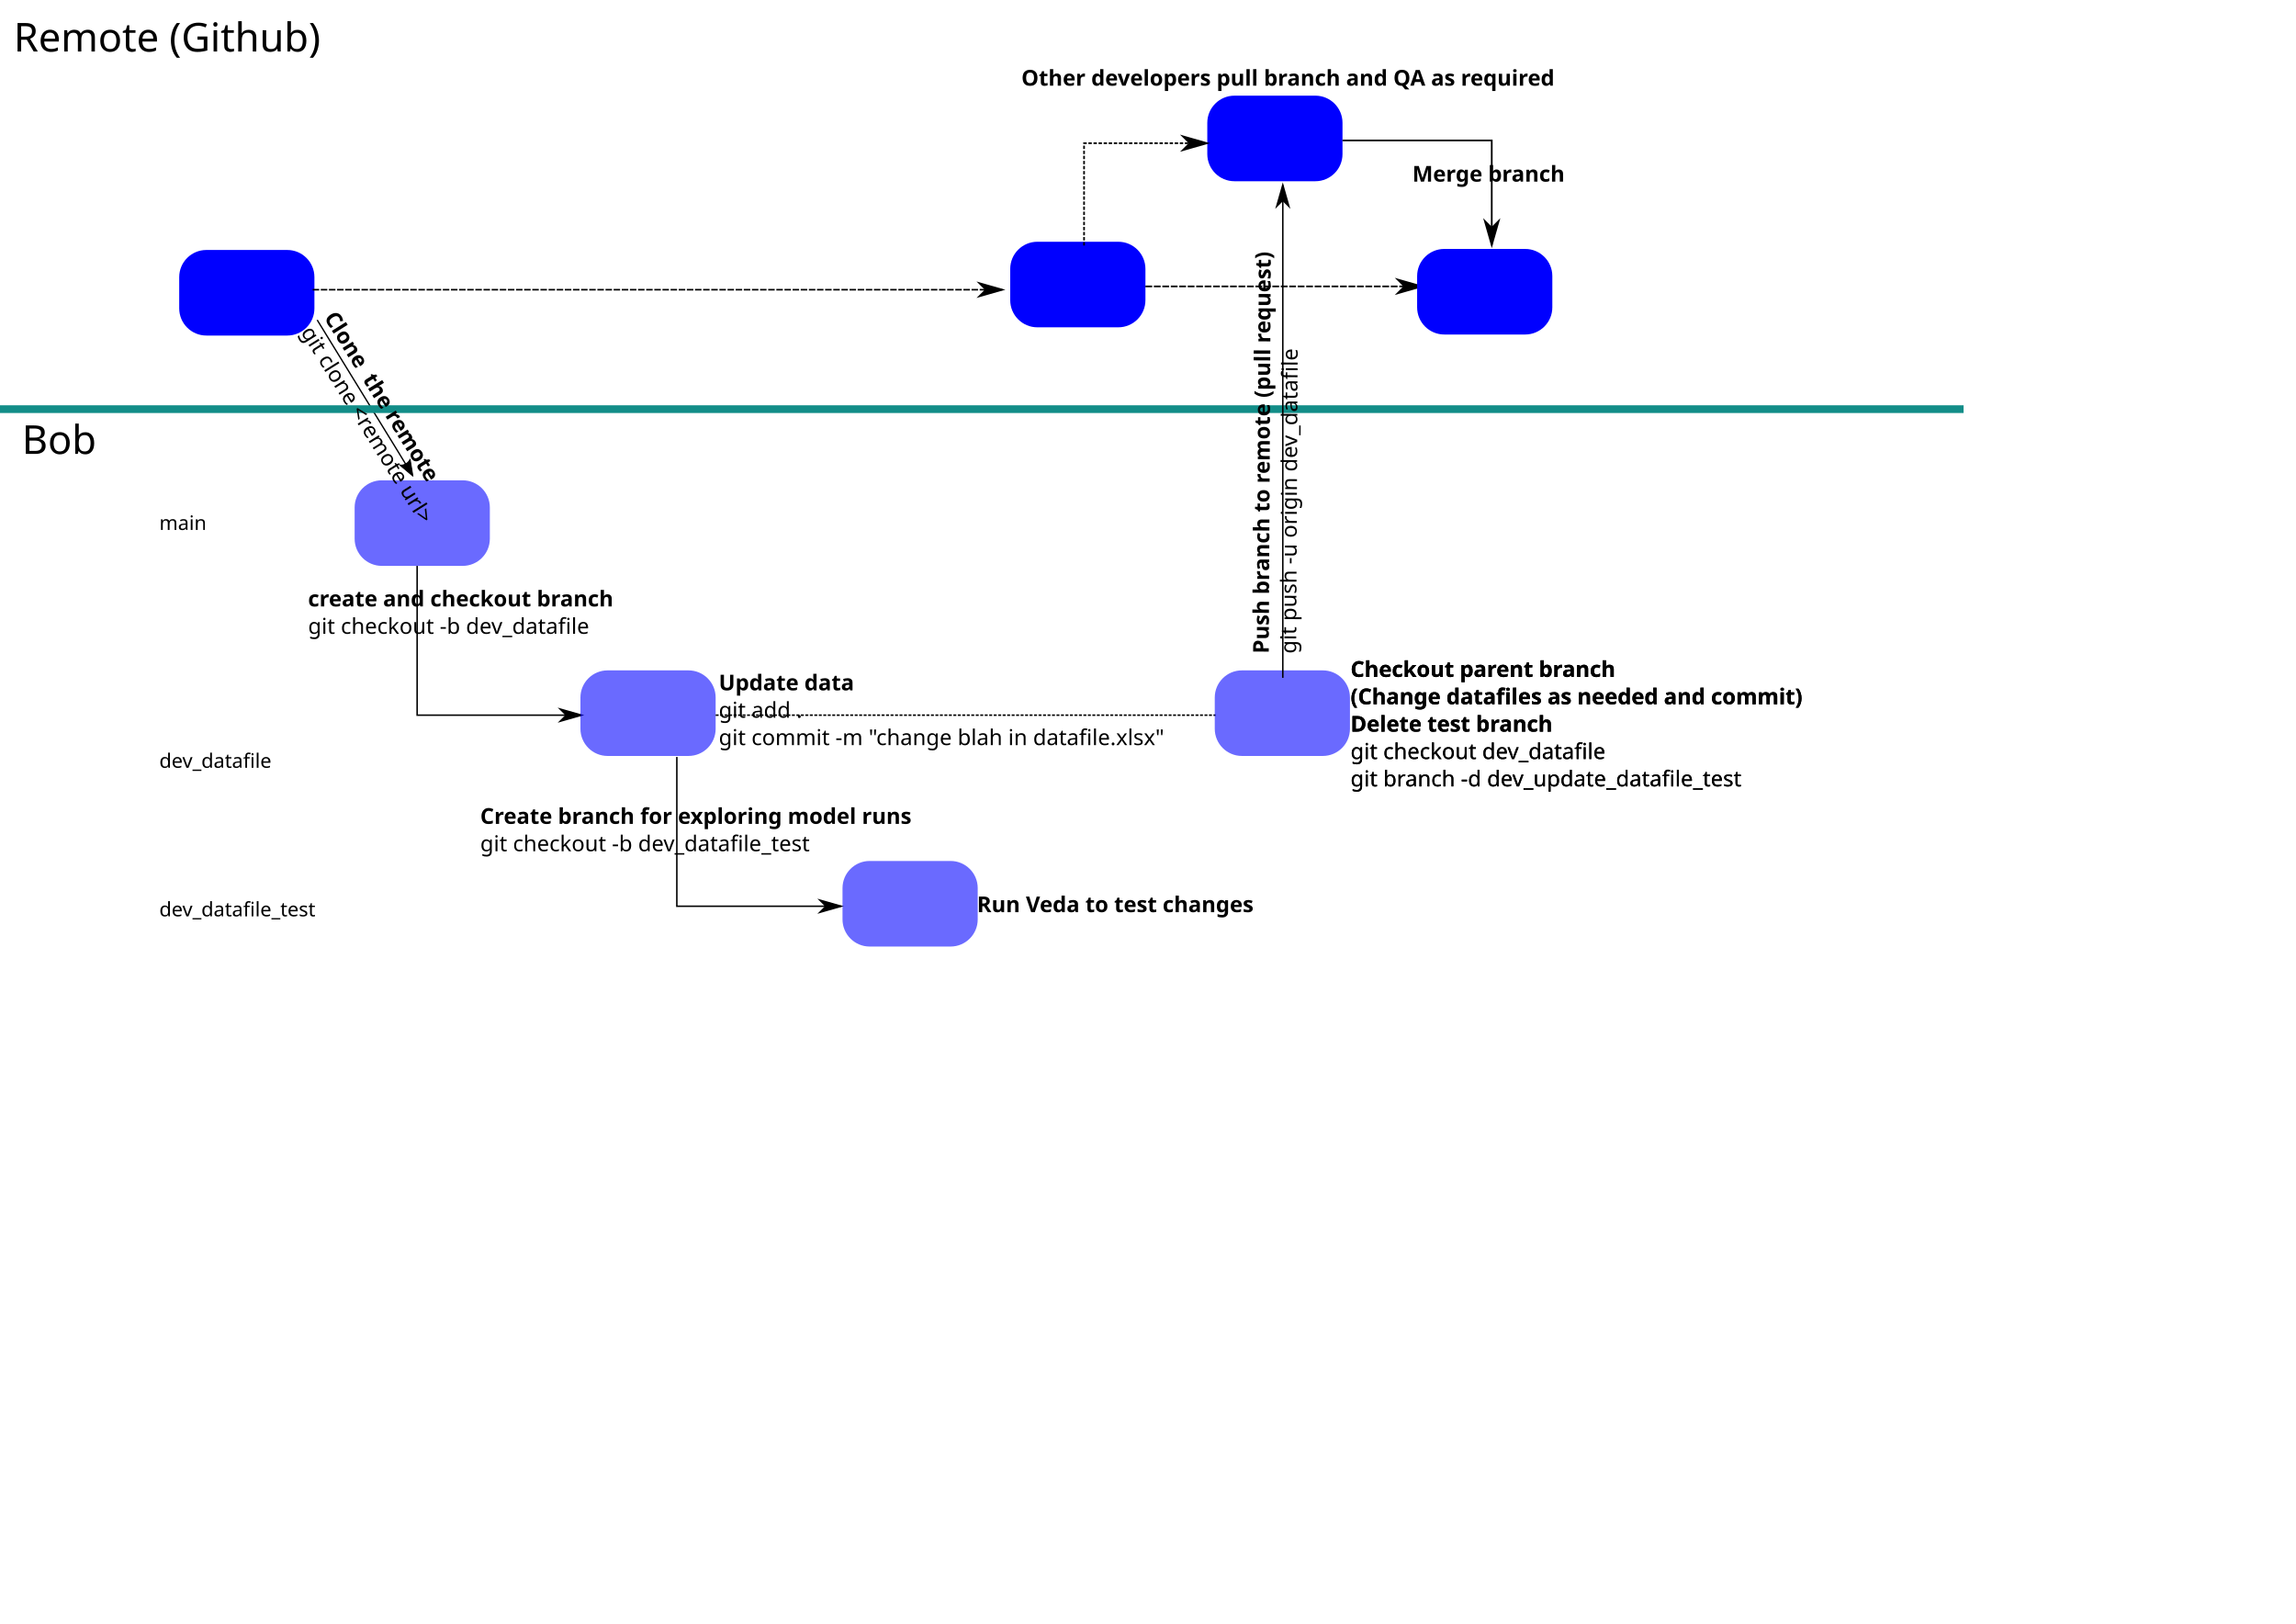
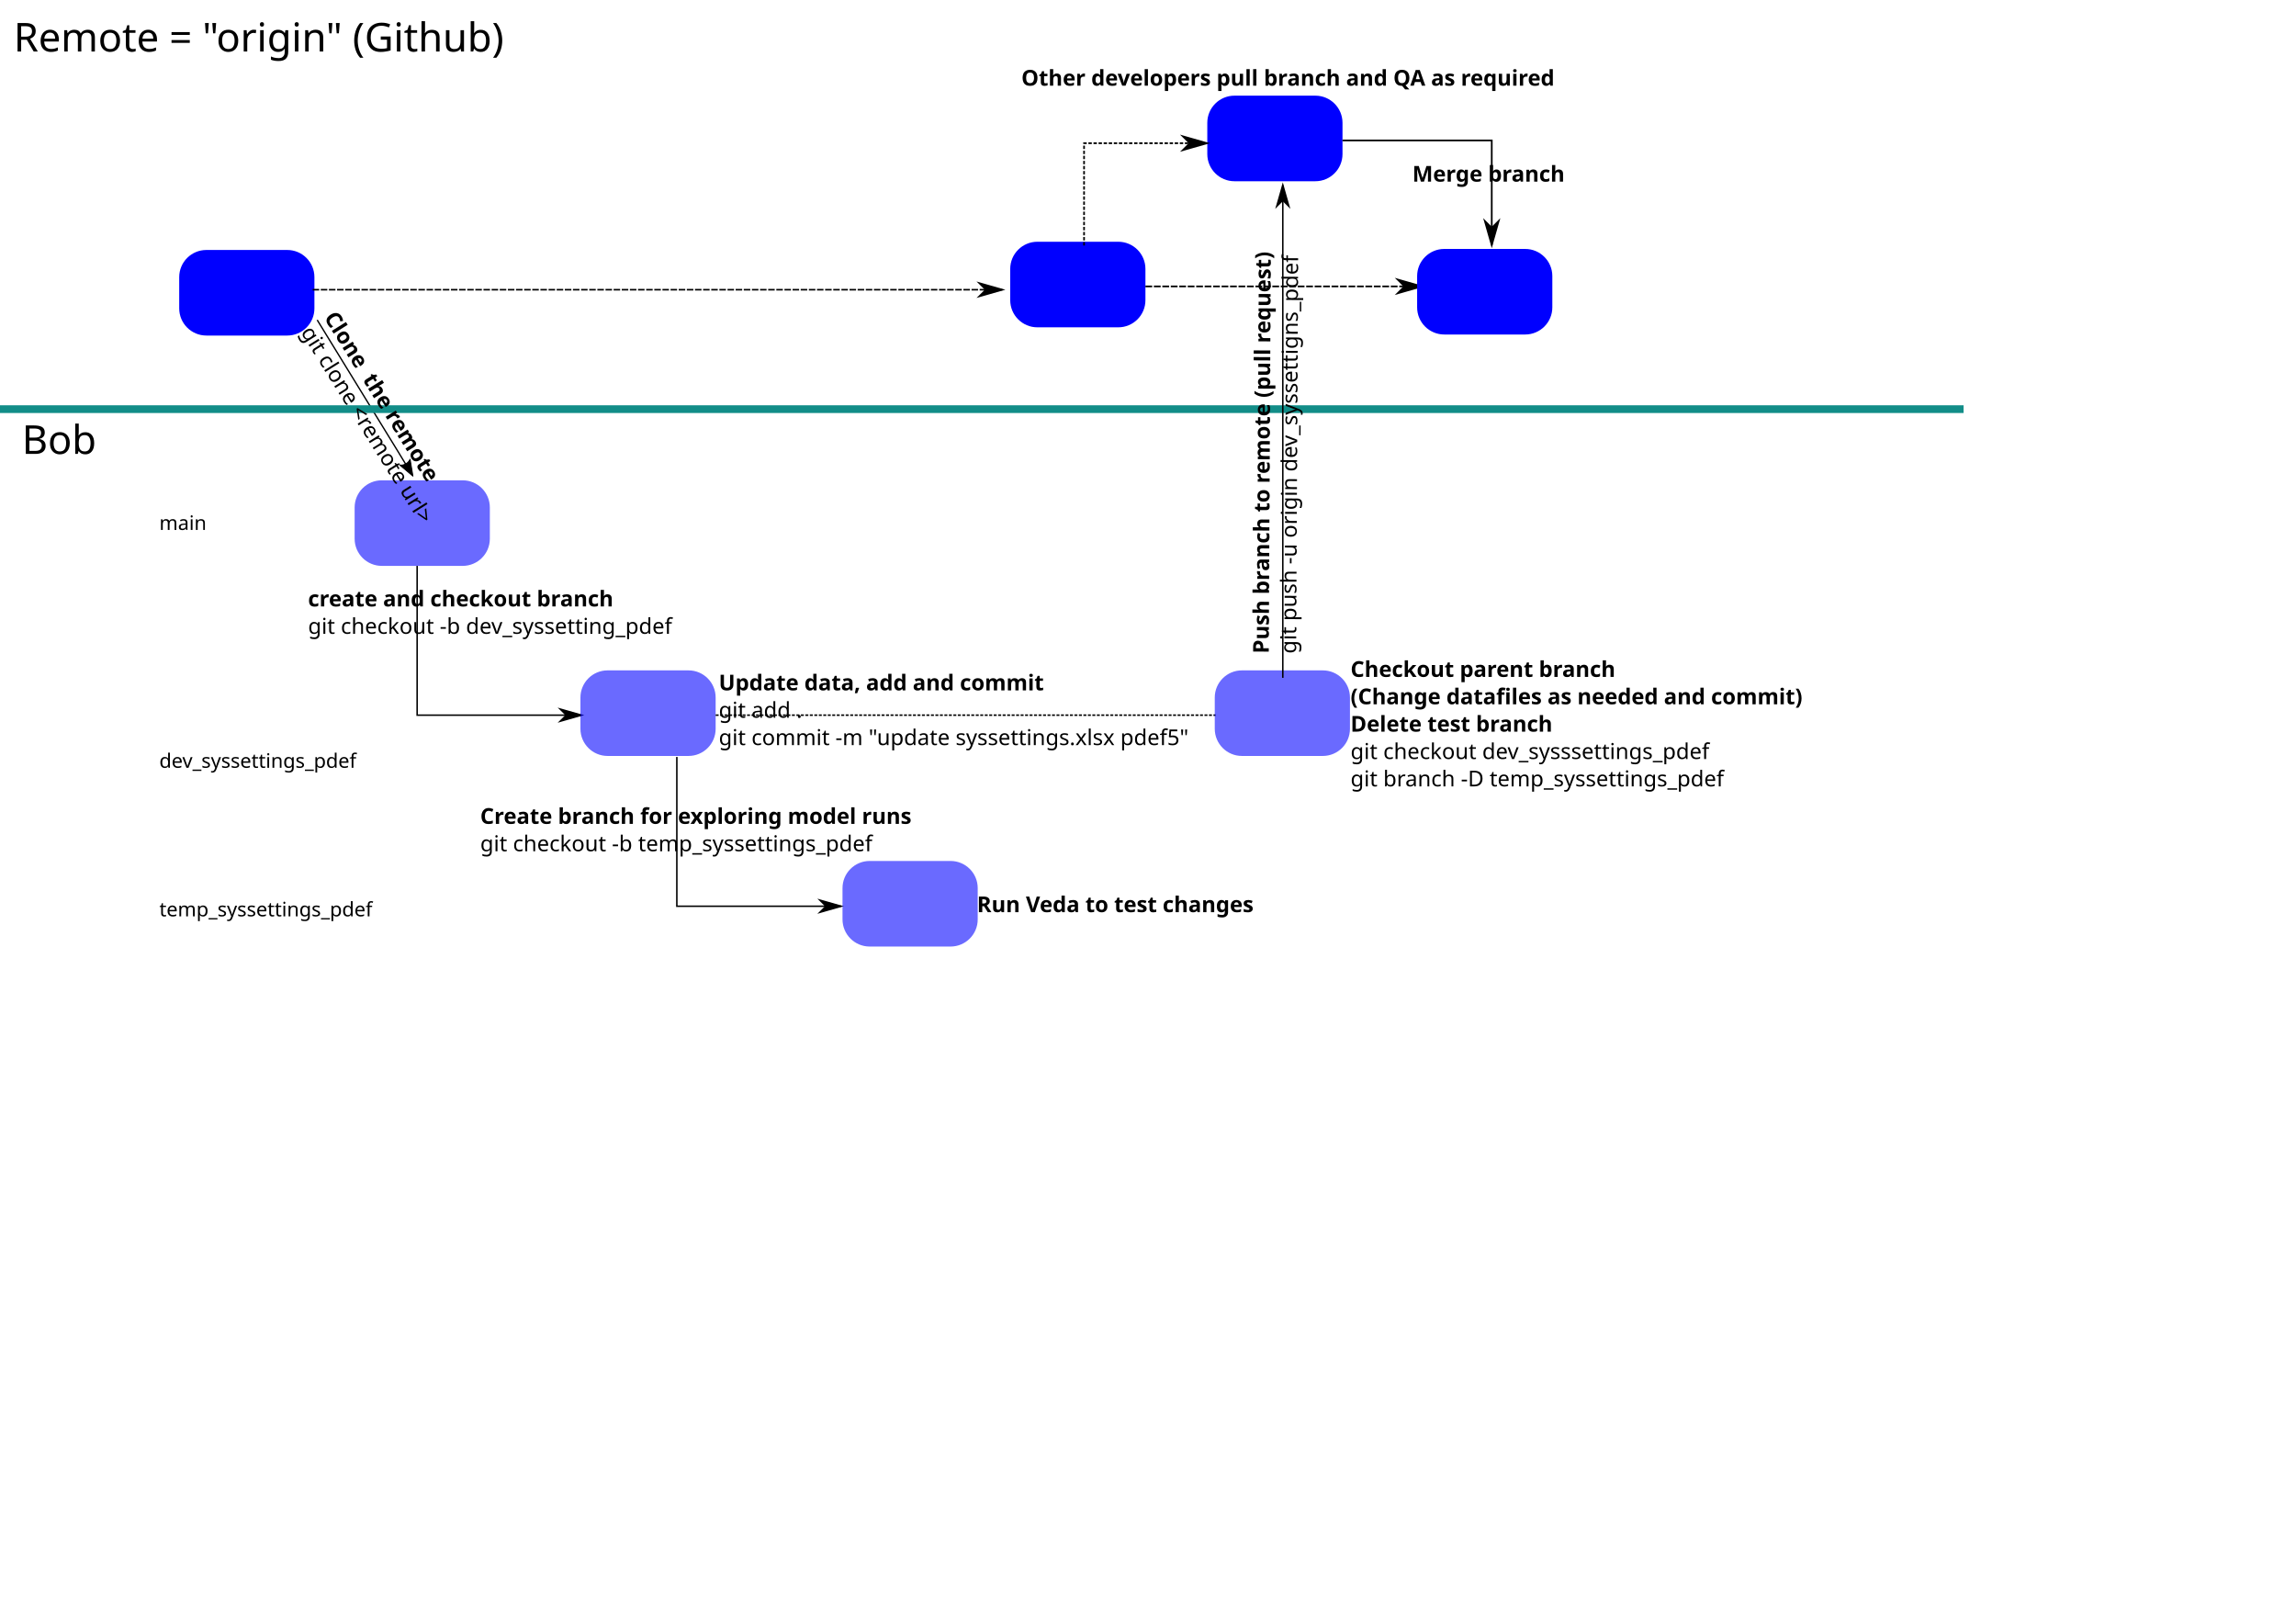
<svg xmlns="http://www.w3.org/2000/svg" width="297mm" height="210mm" viewBox="0 0 297 210" version="1.1" id="svg5">
  <defs id="defs2">
    <marker style="overflow:visible;" id="marker159472" refX="0.0" refY="0.0" orient="auto">
      <path transform="scale(0.8) rotate(180) translate(12.5,0)" style="fill-rule:evenodd;fill:context-stroke;stroke:context-stroke;stroke-width:1.0pt;" d="M 0.0,0.0 L 5.0,-5.0 L -12.5,0.0 L 5.0,5.0 L 0.0,0.0 z " id="path159470" />
    </marker>
    <marker style="overflow:visible;" id="Arrow1Lend" refX="0.0" refY="0.0" orient="auto">
      <path transform="scale(0.8) rotate(180) translate(12.5,0)" style="fill-rule:evenodd;fill:context-stroke;stroke:context-stroke;stroke-width:1.0pt;" d="M 0.0,0.0 L 5.0,-5.0 L -12.5,0.0 L 5.0,5.0 L 0.0,0.0 z " id="path25345" />
    </marker>
    <marker style="overflow:visible" id="Arrow2Lend" refX="0" refY="0" orient="auto">
      <path transform="matrix(-1.1,0,0,-1.1,-1.1,0)" d="M 8.719,4.034 -2.207,0.016 8.719,-4.002 c -1.745,2.372 -1.735,5.617 -6e-7,8.035 z" style="fill:context-stroke;fill-rule:evenodd;stroke:context-stroke;stroke-width:0.625;stroke-linejoin:round" id="path7691" />
    </marker>
    <marker style="overflow:visible" id="Arrow2Lend-7" refX="0" refY="0" orient="auto">
      <path transform="matrix(-1.1,0,0,-1.1,-1.1,0)" d="M 8.719,4.034 -2.207,0.016 8.719,-4.002 c -1.745,2.372 -1.735,5.617 -6e-7,8.035 z" style="fill:context-stroke;fill-rule:evenodd;stroke:context-stroke;stroke-width:0.625;stroke-linejoin:round" id="path7691-2" />
    </marker>
  </defs>
  <g id="layer1" style="display:inline">
    <g id="g203517" transform="matrix(0.7296947,0,0,0.7296947,-0.09886784,0.7884932)">
      <rect style="fill:#0000ff;fill-rule:evenodd;stroke-width:0.086" id="rect31" width="23.968" height="15.167" x="31.905" y="43.226" ry="4.815" />
      <rect style="fill:#0000ff;fill-opacity:0.583;fill-rule:evenodd;stroke-width:0.086" id="rect31-9" width="23.968" height="15.167" x="63.003" y="84.052" ry="4.815" />
      <path style="fill:none;stroke:#000000;stroke-width:0.237px;stroke-linecap:butt;stroke-linejoin:miter;stroke-opacity:1;marker-end:url(#Arrow2Lend)" d="M 56.365,55.632 C 72.395,81.666 73.177,83.037 73.177,83.037" id="path7668" />
      <text xml:space="preserve" style="font-style:normal;font-weight:normal;font-size:2.447px;line-height:1.25;font-family:sans-serif;fill:#000000;fill-opacity:1;stroke:none;stroke-width:0.061" x="6.035" y="87.018" id="text5750" transform="scale(0.9023835,1.108176)">
        <tspan id="tspan5748" style="stroke-width:0.061" x="6.035" y="87.018" />
      </text>
      <path style="fill:none;stroke:#128d88;stroke-width:1.37;stroke-linecap:butt;stroke-linejoin:miter;stroke-miterlimit:4;stroke-dasharray:none;stroke-dashoffset:0;stroke-opacity:1" d="M 0.135,71.438 H 21.689 348.226" id="path13558" />
      <text xml:space="preserve" style="font-style:normal;font-weight:normal;font-size:7.056px;line-height:1.25;font-family:sans-serif;fill:#000000;fill-opacity:1;stroke:none;stroke-width:0.265" x="2.56" y="8.047" id="text14708">
-         <tspan id="tspan14706" style="font-size:7.056px;stroke-width:0.265" x="2.56" y="8.047">Remote (Github)</tspan>
+         <tspan id="tspan14706" style="font-size:7.056px;stroke-width:0.265" x="2.56" y="8.047">Remote = "origin" (Github)</tspan>
      </text>
      <text xml:space="preserve" style="font-style:normal;font-weight:normal;font-size:7.056px;line-height:1.25;font-family:sans-serif;fill:#000000;fill-opacity:1;stroke:none;stroke-width:0.265" x="4.023" y="79.371" id="text18424">
        <tspan id="tspan18422" style="font-size:7.056px;stroke-width:0.265" x="4.023" y="79.371">Bob</tspan>
      </text>
      <text xml:space="preserve" style="font-style:normal;font-weight:normal;font-size:3.528px;line-height:1.25;font-family:sans-serif;fill:#000000;fill-opacity:1;stroke:none;stroke-width:0.265" x="28.377" y="92.85" id="text22004">
        <tspan id="tspan22002" style="font-size:3.528px;stroke-width:0.265" x="28.377" y="92.85">main</tspan>
      </text>
      <path style="fill:none;stroke:#000000;stroke-width:0.265px;stroke-linecap:butt;stroke-linejoin:miter;stroke-opacity:1;marker-end:url(#Arrow1Lend)" d="m 74.083,99.219 -10e-7,26.458 H 103.188" id="path25340" />
      <text xml:space="preserve" style="font-style:normal;font-weight:normal;font-size:3.881px;line-height:1.25;font-family:sans-serif;fill:#000000;fill-opacity:1;stroke:none;stroke-width:0.265" x="54.747" y="106.41" id="text26558">
        <tspan id="tspan26556" style="font-style:normal;font-variant:normal;font-weight:bold;font-stretch:normal;font-size:3.881px;font-family:sans-serif;-inkscape-font-specification:'sans-serif Bold';stroke-width:0.265" x="54.747" y="106.41">create and checkout branch</tspan>
-         <tspan style="font-size:3.881px;stroke-width:0.265" x="54.747" y="111.261" id="tspan52225">git checkout -b dev_datafile</tspan>
+         <tspan style="font-size:3.881px;stroke-width:0.265" x="54.747" y="111.261" id="tspan52225">git checkout -b dev_syssetting_pdef</tspan>
      </text>
      <rect style="fill:#0000ff;fill-opacity:0.583;fill-rule:evenodd;stroke-width:0.086" id="rect30036" width="23.968" height="15.167" x="103.032" y="117.74" ry="4.815" />
      <text xml:space="preserve" style="font-style:normal;font-weight:normal;font-size:3.881px;line-height:1.25;font-family:sans-serif;fill:#000000;fill-opacity:1;stroke:none;stroke-width:0.265" x="127.552" y="121.282" id="text30139">
-         <tspan id="tspan30137" style="font-style:normal;font-variant:normal;font-weight:bold;font-stretch:normal;font-size:3.881px;font-family:sans-serif;-inkscape-font-specification:'sans-serif Bold';stroke-width:0.265" x="127.552" y="121.282">Update data</tspan>
+         <tspan id="tspan30137" style="font-style:normal;font-variant:normal;font-weight:bold;font-stretch:normal;font-size:3.881px;font-family:sans-serif;-inkscape-font-specification:'sans-serif Bold';stroke-width:0.265" x="127.552" y="121.282">Update data, add and commit</tspan>
        <tspan style="font-size:3.881px;stroke-width:0.265" x="127.552" y="126.132" id="tspan46113">git add .</tspan>
-         <tspan style="font-size:3.881px;stroke-width:0.265" x="127.552" y="130.983" id="tspan48443">git commit -m "change blah in datafile.xlsx"</tspan>
+         <tspan style="font-size:3.881px;stroke-width:0.265" x="127.552" y="130.983" id="tspan48443">git commit -m "update syssettings.xlsx pdef5"</tspan>
      </text>
      <text xml:space="preserve" style="font-style:normal;font-weight:normal;font-size:3.528px;line-height:1.25;font-family:sans-serif;fill:#000000;fill-opacity:1;stroke:none;stroke-width:0.265" x="28.377" y="135.007" id="text54189">
-         <tspan id="tspan54187" style="font-size:3.528px;stroke-width:0.265" x="28.377" y="135.007">dev_datafile</tspan>
+         <tspan id="tspan54187" style="font-size:3.528px;stroke-width:0.265" x="28.377" y="135.007">dev_syssettings_pdef</tspan>
      </text>
      <path style="fill:none;stroke:#000000;stroke-width:0.288;stroke-linecap:butt;stroke-linejoin:miter;stroke-miterlimit:4;stroke-dasharray:1.154, 0.288;stroke-dashoffset:0;stroke-opacity:1;marker-end:url(#Arrow1Lend)" d="m 55.562,50.271 c 122.244,0 122.244,0 122.244,0" id="path63221" />
      <path style="fill:none;stroke:#000000;stroke-width:0.265px;stroke-linecap:butt;stroke-linejoin:miter;stroke-opacity:1;marker-end:url(#Arrow1Lend)" d="m 120.121,133.085 v 26.458 h 29.104" id="path116910" />
      <text xml:space="preserve" style="font-style:normal;font-weight:normal;font-size:3.881px;line-height:1.25;font-family:sans-serif;fill:#000000;fill-opacity:1;stroke:none;stroke-width:0.265" x="85.265" y="144.947" id="text116918">
        <tspan id="tspan116912" style="font-style:normal;font-variant:normal;font-weight:bold;font-stretch:normal;font-size:3.881px;font-family:sans-serif;-inkscape-font-specification:'sans-serif Bold';stroke-width:0.265" x="85.265" y="144.947">Create branch for exploring model runs</tspan>
-         <tspan style="font-size:3.881px;stroke-width:0.265" x="85.265" y="149.797" id="tspan116916">git checkout -b dev_datafile_test</tspan>
+         <tspan style="font-size:3.881px;stroke-width:0.265" x="85.265" y="149.797" id="tspan116916">git checkout -b temp_syssettings_pdef</tspan>
      </text>
      <rect style="fill:#0000ff;fill-opacity:0.583;fill-rule:evenodd;stroke-width:0.086" id="rect123022" width="23.968" height="15.167" x="149.49" y="151.521" ry="4.815" />
      <text xml:space="preserve" style="font-style:normal;font-weight:normal;font-size:3.881px;line-height:1.25;font-family:sans-serif;fill:#000000;fill-opacity:1;stroke:none;stroke-width:0.265" x="173.33" y="160.594" id="text123030">
        <tspan style="font-weight:bold;font-size:3.881px;stroke-width:0.265" x="173.33" y="160.594" id="tspan123028">Run Veda to test changes</tspan>
      </text>
      <text xml:space="preserve" style="font-style:normal;font-weight:normal;font-size:3.881px;line-height:1.25;font-family:sans-serif;display:inline;fill:#000000;fill-opacity:1;stroke:none;stroke-width:0.265" x="239.545" y="118.897" id="text123030-2">
        <tspan style="font-weight:bold;font-size:3.881px;stroke-width:0.265" x="239.545" y="118.897" id="tspan123028-2">Checkout parent branch</tspan>
        <tspan style="font-weight:bold;font-size:3.881px;stroke-width:0.265" x="239.545" y="123.748" id="tspan155063">(Change datafiles as needed and commit)</tspan>
        <tspan style="font-weight:bold;font-size:3.881px;stroke-width:0.265" x="239.545" y="128.598" id="tspan155061">Delete test branch</tspan>
-         <tspan style="font-weight:normal;font-size:3.881px;stroke-width:0.265" x="239.545" y="133.449" id="tspan155067">git checkout dev_datafile</tspan>
-         <tspan style="font-weight:normal;font-size:3.881px;stroke-width:0.265" x="239.545" y="138.3" id="tspan155069">git branch -d dev_update_datafile_test</tspan>
+         <tspan style="font-weight:normal;font-size:3.881px;stroke-width:0.265" x="239.545" y="133.449" id="tspan155067">git checkout dev_sysssettings_pdef</tspan>
+         <tspan style="font-weight:normal;font-size:3.881px;stroke-width:0.265" x="239.545" y="138.3" id="tspan155069">git branch -D temp_syssettings_pdef</tspan>
      </text>
      <text xml:space="preserve" style="font-style:normal;font-weight:normal;font-size:3.528px;line-height:1.25;font-family:sans-serif;fill:#000000;fill-opacity:1;stroke:none;stroke-width:0.265" x="28.377" y="161.336" id="text128365">
-         <tspan id="tspan128363" style="font-size:3.528px;stroke-width:0.265" x="28.377" y="161.336">dev_datafile_test</tspan>
+         <tspan id="tspan128363" style="font-size:3.528px;stroke-width:0.265" x="28.377" y="161.336">temp_syssettings_pdef</tspan>
      </text>
      <path style="fill:none;stroke:#000000;stroke-width:0.265;stroke-linecap:butt;stroke-linejoin:miter;stroke-miterlimit:4;stroke-dasharray:0.53, 0.265;stroke-dashoffset:0;stroke-opacity:1" d="m 127,125.677 c 88.635,0 88.635,0 88.635,0" id="path137220" />
      <rect style="fill:#0000ff;fill-opacity:0.583;fill-rule:evenodd;stroke-width:0.086" id="rect137302" width="23.968" height="15.167" x="215.48" y="117.74" ry="4.815" />
      <rect style="fill:#0000ff;fill-rule:evenodd;stroke-width:0.086" id="rect137384" width="23.968" height="15.167" x="179.221" y="41.768" ry="4.815" />
      <rect style="fill:#0000ff;fill-opacity:1;fill-rule:evenodd;stroke-width:0.086;opacity:1" id="rect137386" width="23.968" height="15.167" x="214.157" y="15.875" ry="4.815" />
      <path style="fill:none;stroke:#000000;stroke-width:0.3;stroke-linecap:butt;stroke-linejoin:miter;stroke-miterlimit:4;stroke-dasharray:0.6, 0.3;stroke-dashoffset:0;stroke-opacity:1;marker-end:url(#Arrow1Lend)" d="m 192.311,42.431 v -6.671 l 0,-11.458 h 21.756" id="path158895" />
      <path style="fill:none;stroke:#000000;stroke-width:0.265px;stroke-linecap:butt;stroke-linejoin:miter;stroke-opacity:1;marker-end:url(#marker159472)" d="m 227.542,119.062 c 0,-87.312 0,-87.312 0,-87.312" id="path159468" />
      <text xml:space="preserve" style="font-style:normal;font-weight:normal;font-size:3.881px;line-height:1.25;font-family:sans-serif;fill:#000000;fill-opacity:1;stroke:none;stroke-width:0.265" x="-113.605" y="225.634" id="text159566" transform="rotate(-89.70686)">
        <tspan id="tspan159560" style="font-style:normal;font-variant:normal;font-weight:bold;font-stretch:normal;font-size:3.881px;font-family:sans-serif;-inkscape-font-specification:'sans-serif Bold';stroke-width:0.265" x="-113.605" y="225.634">Push branch to remote (pull request)</tspan>
-         <tspan style="font-size:3.881px;stroke-width:0.265" x="-113.605" y="230.484" id="tspan159564">git push -u origin dev_datafile</tspan>
+         <tspan style="font-size:3.881px;stroke-width:0.265" x="-113.605" y="230.484" id="tspan159564">git push -u origin dev_syssettigns_pdef</tspan>
      </text>
      <path style="fill:none;stroke:#000000;stroke-width:0.3;stroke-linecap:butt;stroke-linejoin:miter;stroke-miterlimit:4;stroke-dasharray:1.2, 0.3;stroke-dashoffset:0;stroke-opacity:1;marker-end:url(#Arrow1Lend)" d="m 203.188,49.683 48.95,0" id="path192891" />
      <rect style="fill:#0000ff;fill-rule:evenodd;stroke-width:0.086" id="rect192893" width="23.968" height="15.167" x="251.354" y="43.042" ry="4.815" />
      <path style="fill:none;stroke:#000000;stroke-width:0.3;stroke-linecap:butt;stroke-linejoin:miter;stroke-miterlimit:4;stroke-dasharray:none;stroke-dashoffset:0;stroke-opacity:1;marker-end:url(#Arrow1Lend)" d="m 238.125,23.812 h 7.938 18.521 v 7.277 11.243" id="path192975" />
-       <text xml:space="preserve" style="font-style:normal;font-weight:normal;font-size:3.881px;line-height:1.25;font-family:sans-serif;display:inline;fill:#000000;fill-opacity:1;stroke:none;stroke-width:0.265" x="239.545" y="118.897" id="text193272">
-         <tspan style="font-weight:bold;font-size:3.881px;stroke-width:0.265" x="239.545" y="118.897" id="tspan193262">Checkout parent branch</tspan>
-         <tspan style="font-weight:bold;font-size:3.881px;stroke-width:0.265" x="239.545" y="123.748" id="tspan193264">(Change datafiles as needed and commit)</tspan>
-         <tspan style="font-weight:bold;font-size:3.881px;stroke-width:0.265" x="239.545" y="128.598" id="tspan193266">Delete test branch</tspan>
-         <tspan style="font-weight:normal;font-size:3.881px;stroke-width:0.265" x="239.545" y="133.449" id="tspan193268">git checkout dev_datafile</tspan>
-         <tspan style="font-weight:normal;font-size:3.881px;stroke-width:0.265" x="239.545" y="138.3" id="tspan193270">git branch -d dev_update_datafile_test</tspan>
-       </text>
      <text xml:space="preserve" style="font-style:normal;font-weight:normal;font-size:3.881px;line-height:1.25;font-family:sans-serif;fill:#000000;fill-opacity:1;stroke:none;stroke-width:0.265" x="181.194" y="14.106" id="text193436">
        <tspan style="font-weight:bold;font-size:3.881px;stroke-width:0.265" x="181.194" y="14.106" id="tspan193434">Other developers pull branch and QA as required</tspan>
      </text>
      <text xml:space="preserve" style="font-style:normal;font-weight:normal;font-size:3.881px;line-height:1.25;font-family:sans-serif;fill:#000000;fill-opacity:1;stroke:none;stroke-width:0.265" x="250.506" y="31.114" id="text195648">
        <tspan style="font-weight:bold;font-size:3.881px;stroke-width:0.265" x="250.506" y="31.114" id="tspan195646">Merge branch</tspan>
      </text>
      <text xml:space="preserve" style="font-style:normal;font-weight:normal;font-size:3.881px;line-height:1.25;font-family:sans-serif;fill:#000000;fill-opacity:1;stroke:none;stroke-width:0.265" x="73.327" y="-41.328" id="text17077" transform="rotate(55.57237)">
        <tspan style="font-size:3.881px;stroke-width:0.265" x="73.327" y="-41.328" id="tspan17075" />
      </text>
      <text xml:space="preserve" style="font-style:normal;font-weight:normal;font-size:3.881px;line-height:1.25;font-family:sans-serif;fill:#000000;fill-opacity:1;stroke:none;stroke-width:0.265" x="77.298" y="-19.487" id="text19949" transform="rotate(57.98319)">
        <tspan style="font-weight:bold;font-size:3.881px;stroke-width:0.265" x="77.298" y="-19.487" id="tspan19947">Clone  the remote</tspan>
        <tspan style="font-weight:normal;font-size:3.881px;stroke-width:0.265" x="77.298" y="-14.637" id="tspan21799">git clone &lt;remote url&gt;</tspan>
      </text>
    </g>
  </g>
</svg>
